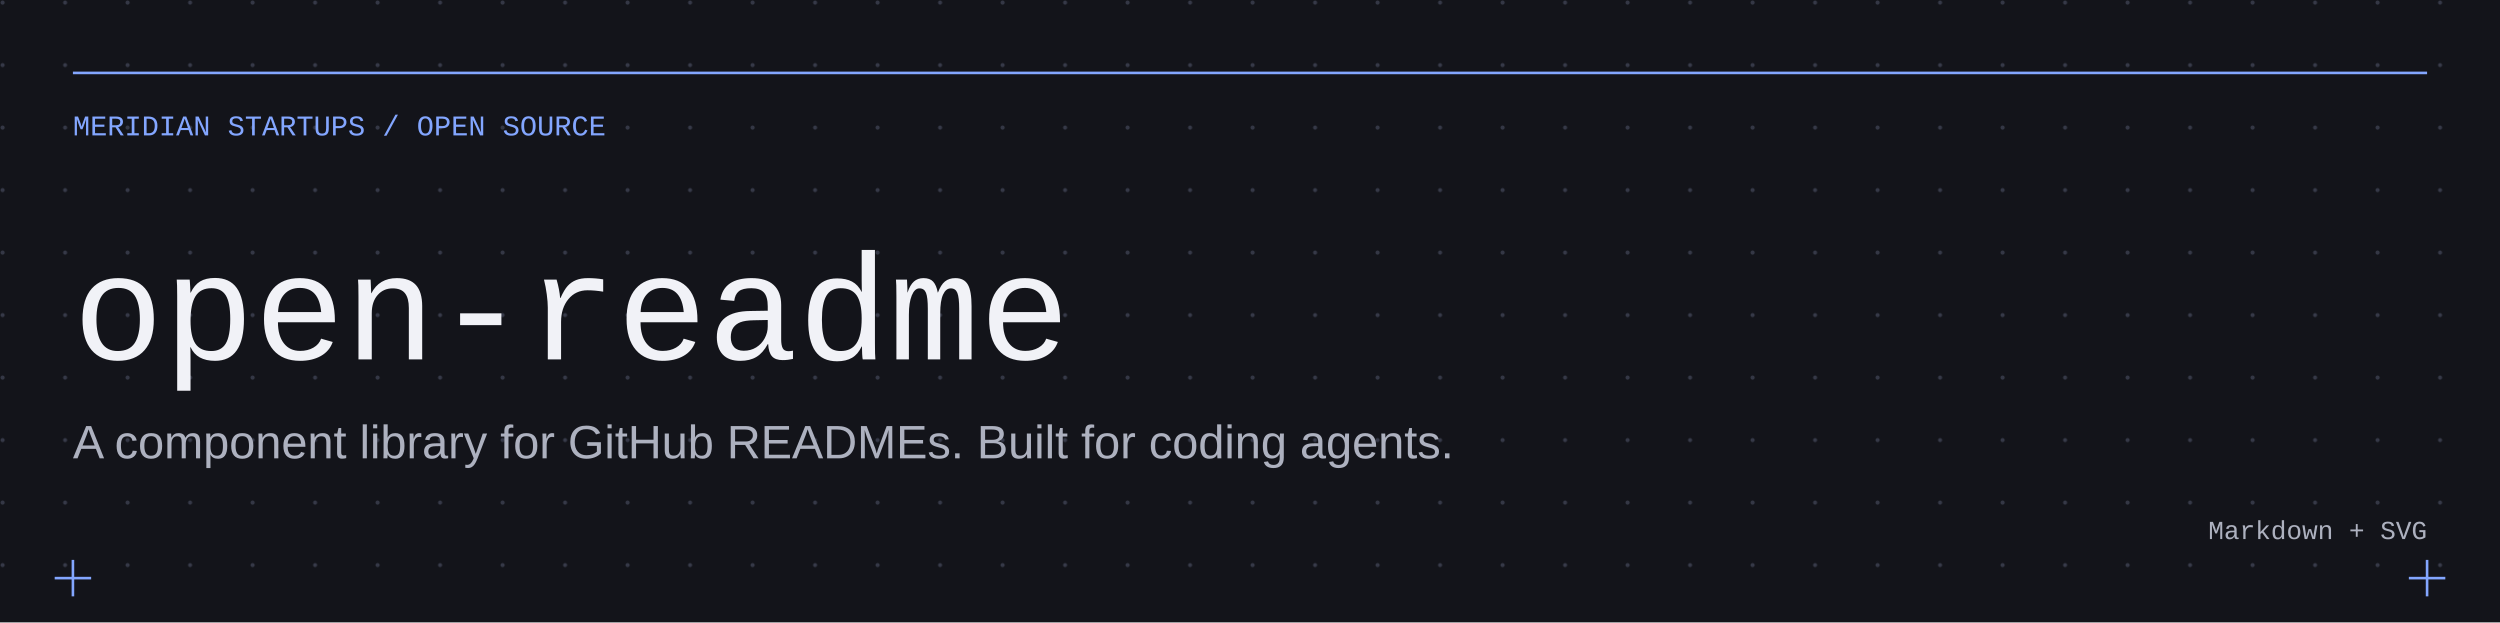
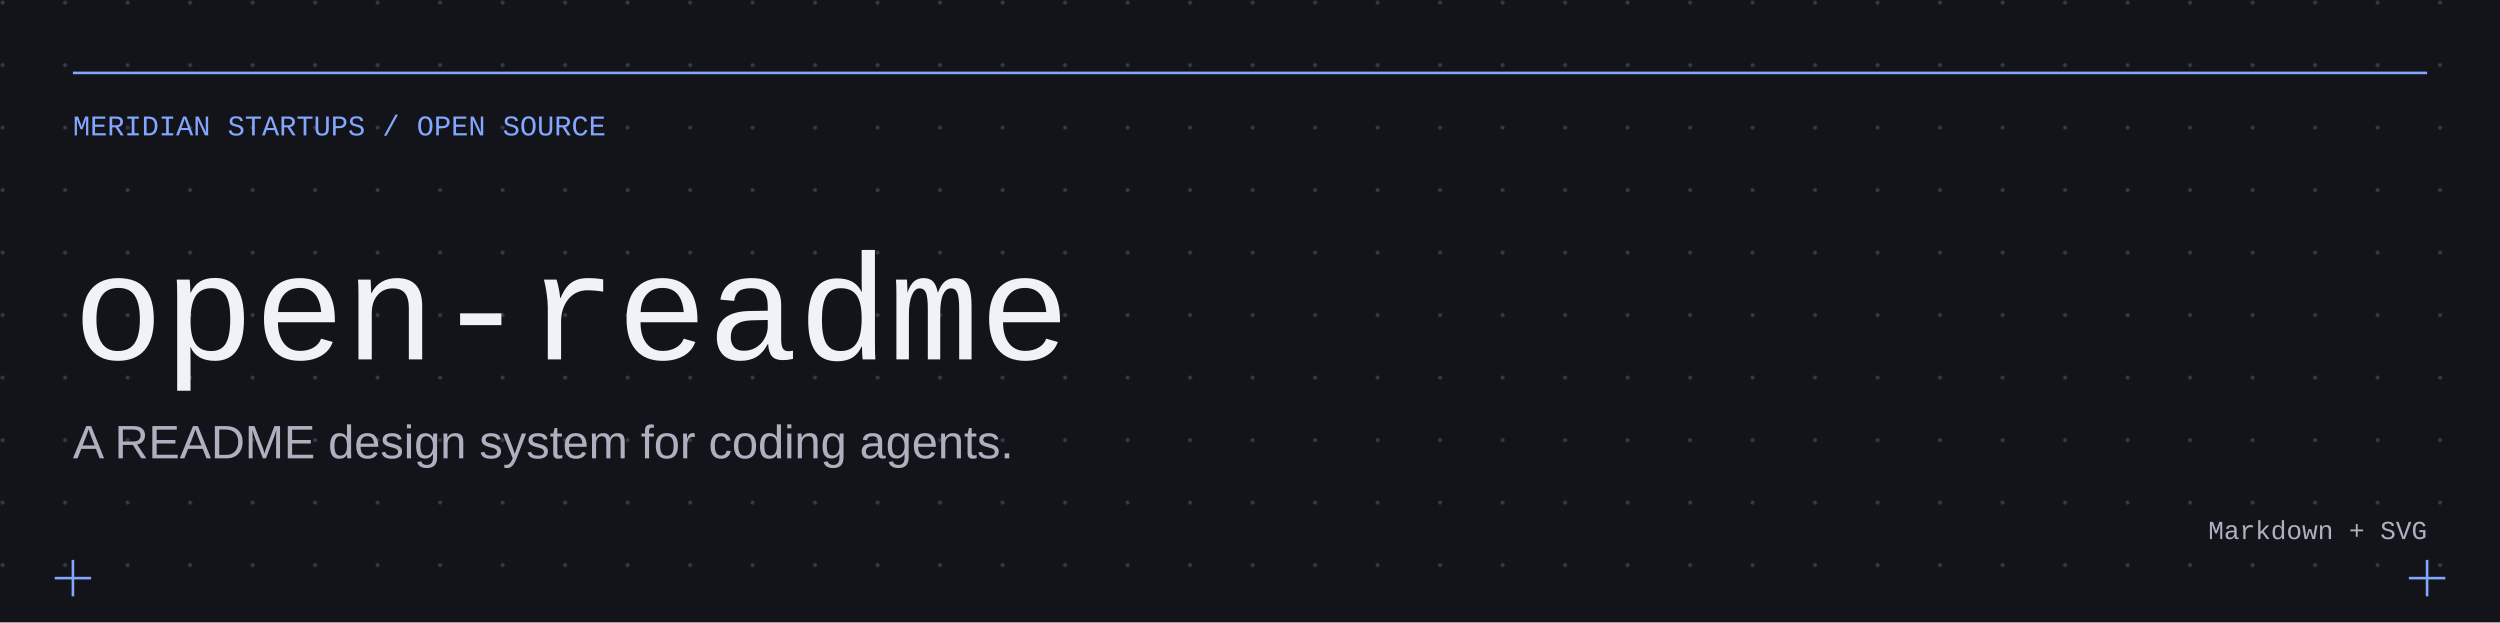
<svg xmlns="http://www.w3.org/2000/svg" width="960" height="239" viewBox="0 0 960 239" role="img" aria-labelledby="title">
  <rect x="0" y="0" width="960" height="239" rx="0" fill="#13141a" stroke="none" />
  <defs>
    <pattern id="grid" width="24" height="24" patternUnits="userSpaceOnUse">
      <circle cx="1" cy="1" r="0.8" fill="#343745" stroke="none" />
    </pattern>
  </defs>
  <rect x="0" y="0" width="960" height="340" rx="0" fill="url(#grid)" stroke="none" />
  <path d="M28 28L932 28" stroke="#83A6FF" stroke-width="1" fill="none" />
  <text x="28" y="52" font-family="'SFMono-Regular', Consolas, 'Liberation Mono', monospace" font-size="11" font-weight="400" fill="#83A6FF" text-anchor="start">
    <tspan x="28" dy="0">MERIDIAN STARTUPS / OPEN SOURCE</tspan>
  </text>
  <text x="28" y="138" font-family="'SFMono-Regular', Consolas, 'Liberation Mono', monospace" font-size="58" font-weight="500" fill="#f1f2f7" text-anchor="start">
    <tspan x="28" dy="0">open-readme</tspan>
  </text>
  <text x="28" y="176" font-family="-apple-system, BlinkMacSystemFont, 'Segoe UI', Arial, sans-serif" font-size="18" font-weight="400" fill="#adb1bf" text-anchor="start">
-     <tspan x="28" dy="0">A component library for GitHub READMEs. Built for coding agents.</tspan>
+     <tspan x="28" dy="0">A README design system for coding agents.</tspan>
  </text>
  <path d="M21 222L35 222" stroke="#83A6FF" stroke-width="1" fill="none" />
  <path d="M28 215L28 229" stroke="#83A6FF" stroke-width="1" fill="none" />
  <path d="M925 222L939 222" stroke="#83A6FF" stroke-width="1" fill="none" />
  <path d="M932 215L932 229" stroke="#83A6FF" stroke-width="1" fill="none" />
  <text x="932" y="207" font-family="'SFMono-Regular', Consolas, 'Liberation Mono', monospace" font-size="10" font-weight="400" fill="#adb1bf" text-anchor="end">
    <tspan x="932" dy="0">Markdown + SVG</tspan>
  </text>
</svg>
